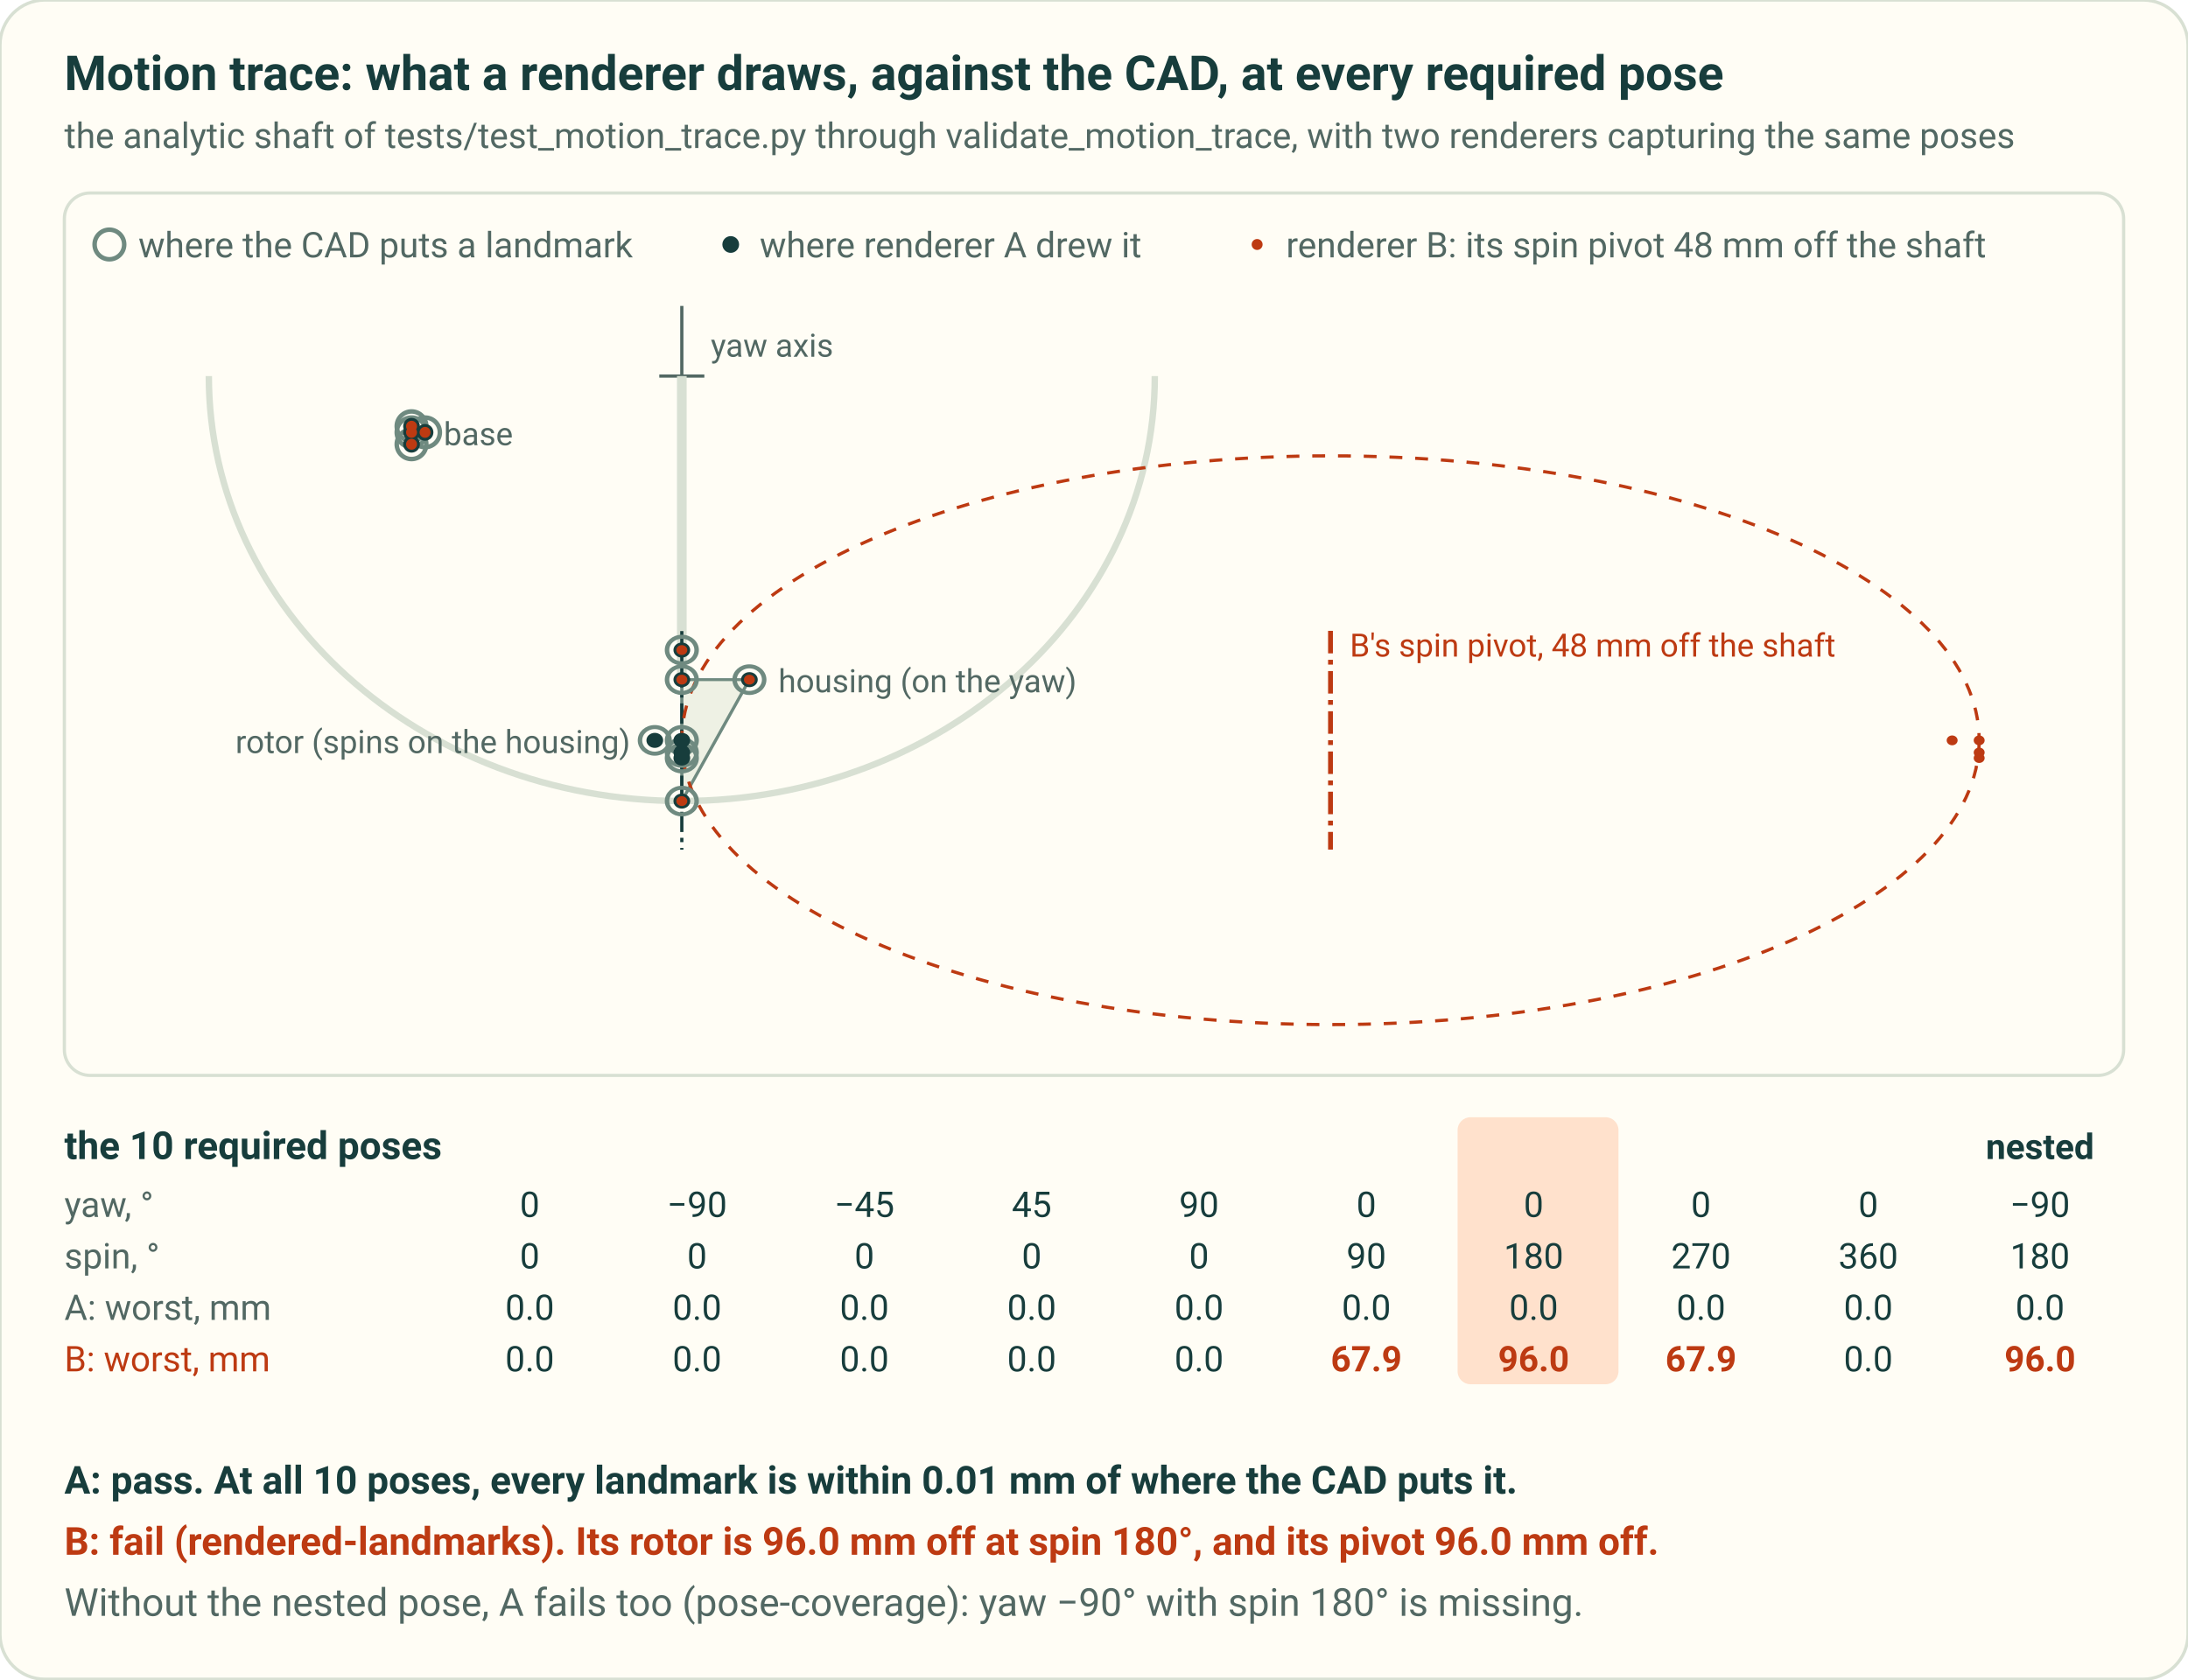
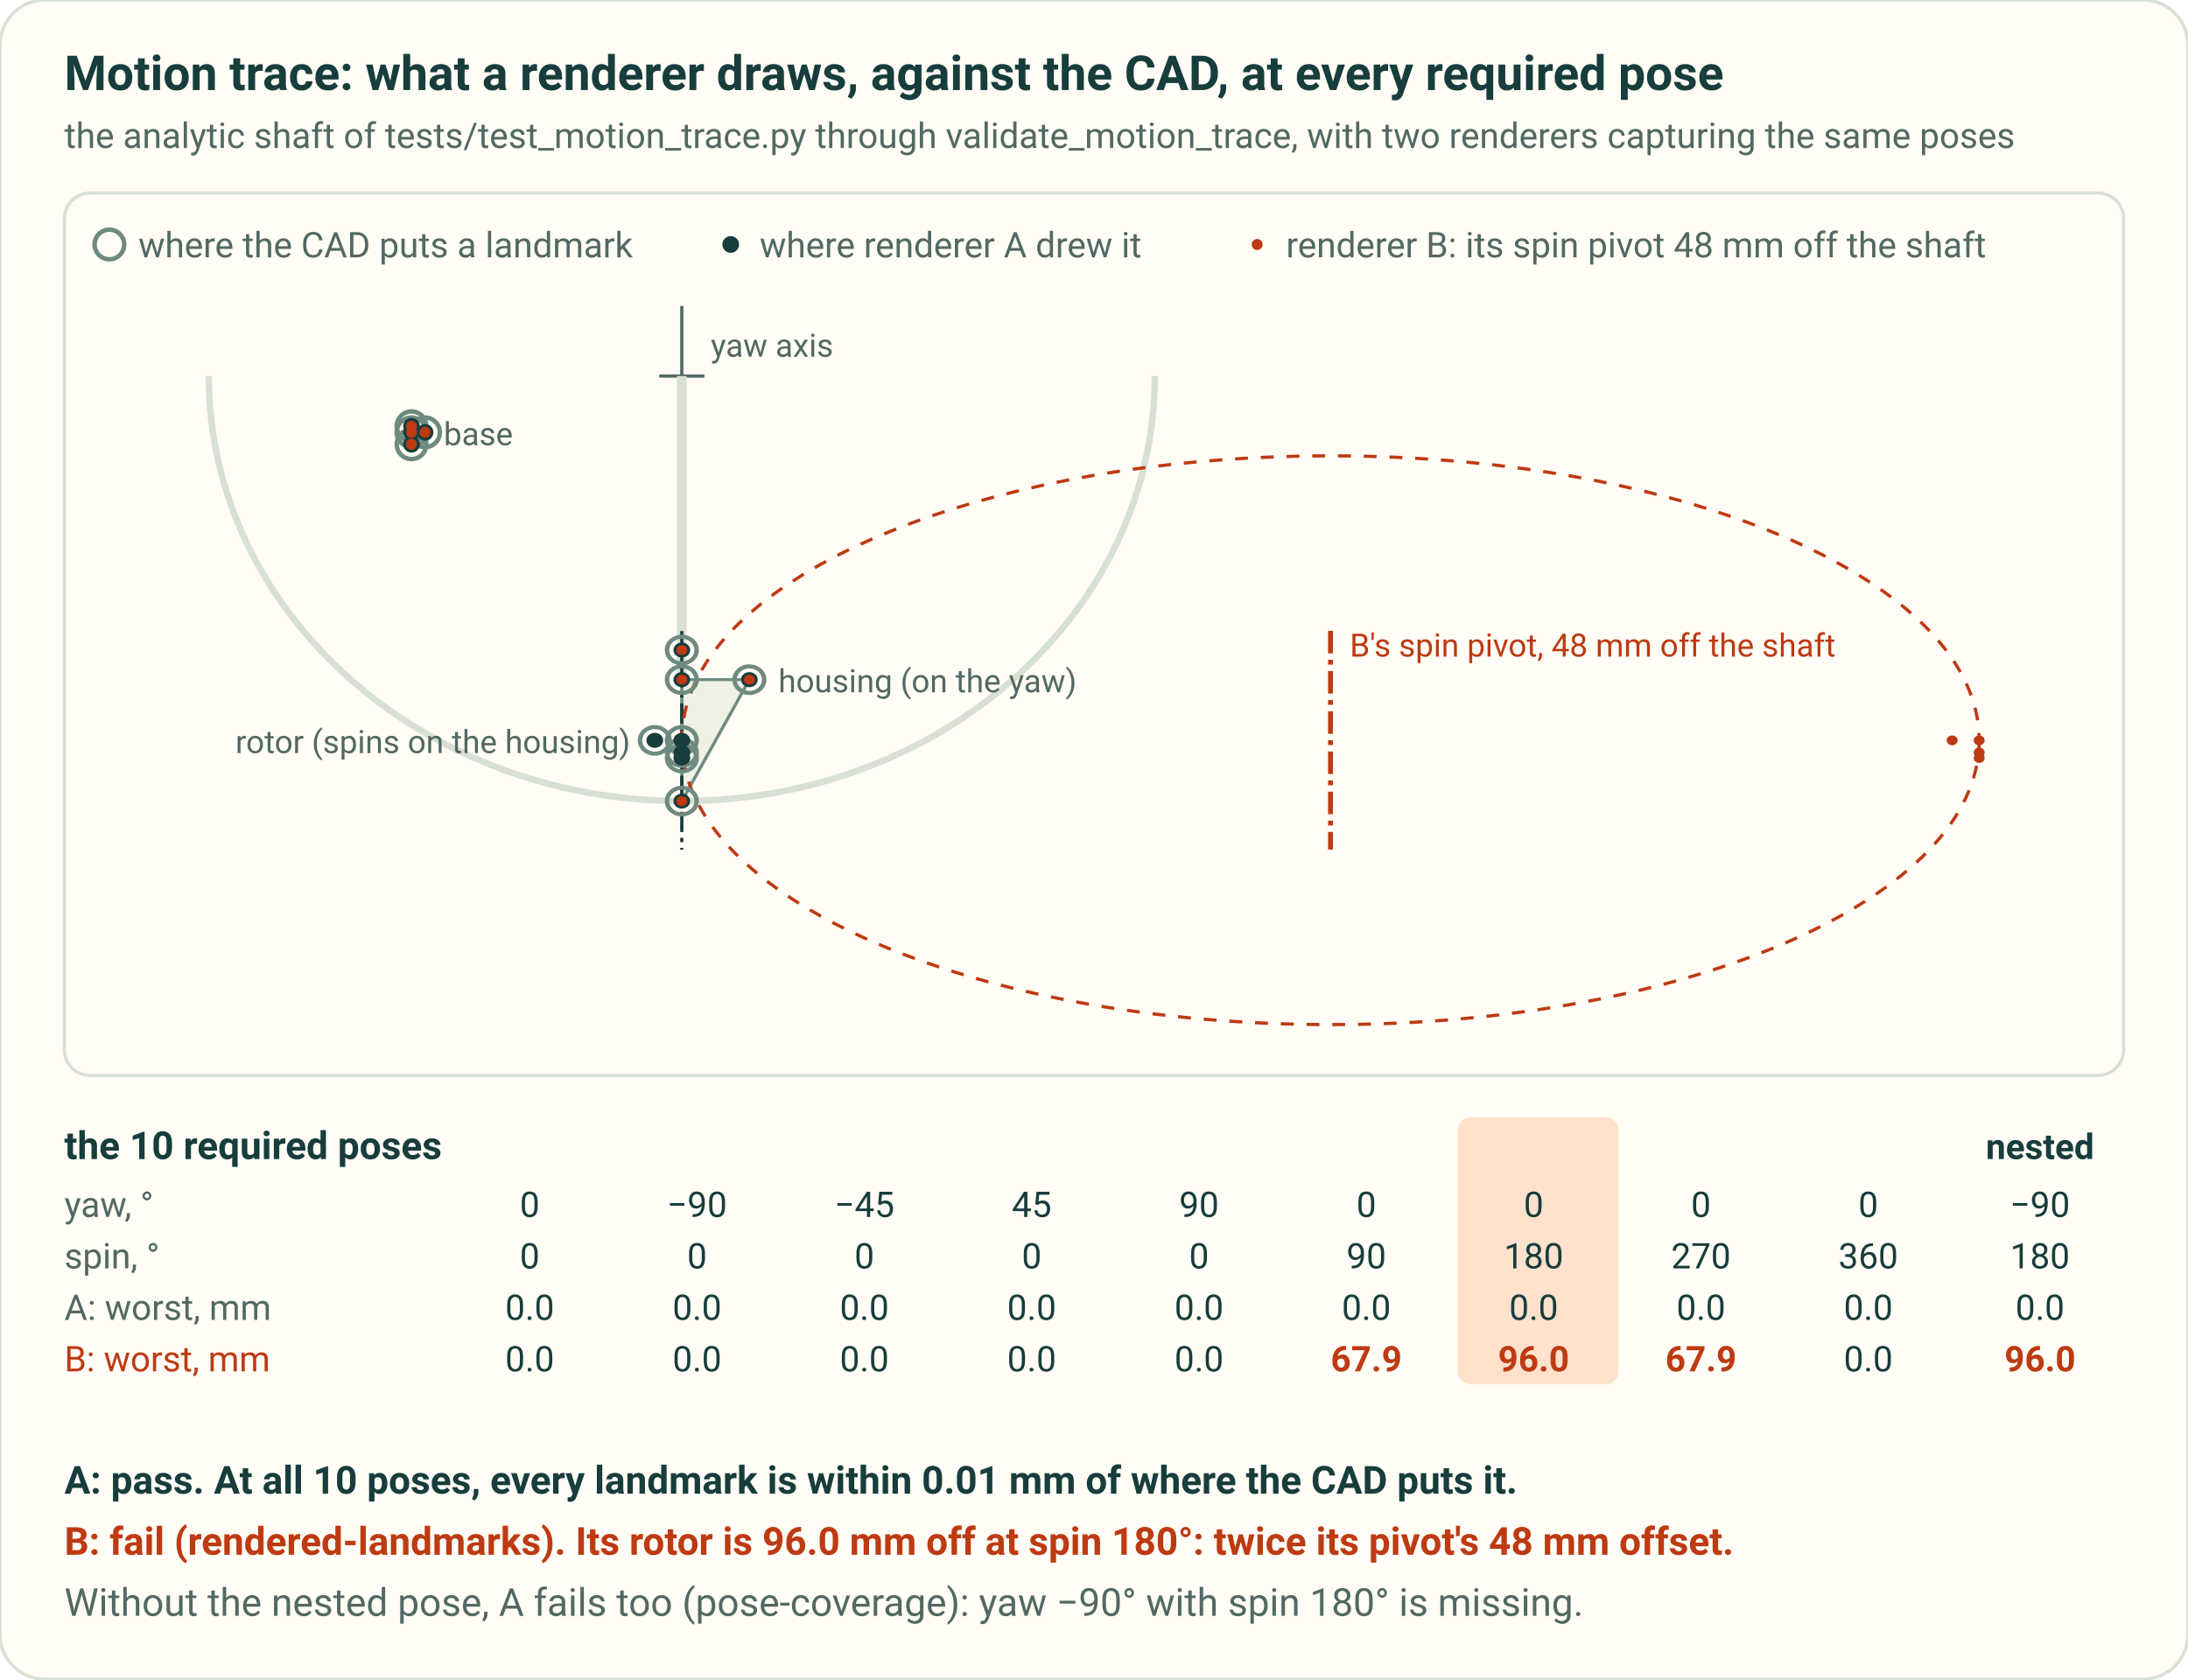
<svg xmlns="http://www.w3.org/2000/svg" viewBox="0 0 680 522" width="680" height="522" role="img" aria-label="The analytic shaft from the motion-trace tests at its 10 required poses: the yaw turns the housing, the spin turns the rotor on it, and one nested pose has both turned. Rings mark where the CAD puts each landmark. Renderer A's points sit in them at every pose, and it passes. Renderer B spins the rotor about a pivot 48 mm off the shaft, so its rotor is up to 96 mm off, and it fails." font-family="system-ui,-apple-system,Segoe UI,Roboto,sans-serif" font-size="12" fill="#173d3c">
-   <style>.m10,.m11{fill:#526863}.m10{font-size:10px}.m11{font-size:11px}.n{visibility:hidden}@media (max-width:400px){text:not(.n),.w{visibility:hidden}.n{visibility:visible}}@keyframes k0{0%,11%,45%,75%,98%,100%{transform:rotate(0deg)}13%,19%,77%,94%{transform:rotate(90deg)}21%,27%{transform:rotate(45deg)}29%,35%{transform:rotate(-45deg)}37%,43%{transform:rotate(-90deg)}}@keyframes k1{0%,43%,69%,75%,98%,100%{transform:translate(-403.2px,0px)}45%,51%,61%,67%{transform:translate(-201.6px,0px)}53%,59%,77%,94%{transform:translate(0px,0px)}}@keyframes k2{0%,43%,53%,59%,69%,100%{transform:translateY(0px)}45%,51%{transform:translateY(88.4px)}61%,67%{transform:translateY(-88.4px)}}@keyframes k3{0%,43%,69%,75%,98%,100%{transform:translate(16.8px,0px)}45%,51%,61%,67%{transform:translate(8.4px,0px)}53%,59%,77%,94%{transform:translate(0px,0px)}}@keyframes k4{0%,43%,53%,59%,69%,100%{transform:translateY(0px)}45%,51%{transform:translateY(-3.7px)}61%,67%{transform:translateY(3.7px)}}@keyframes k5{0%,43%,69%,75%,98%,100%{transform:translate(-386.4px,0px)}45%,51%,61%,67%{transform:translate(-193.2px,0px)}53%,59%,77%,94%{transform:translate(0px,0px)}}@keyframes k6{0%,43%,53%,59%,69%,100%{transform:translateY(0px)}45%,51%{transform:translateY(84.7px)}61%,67%{transform:translateY(-84.7px)}}@keyframes k7{0%,43%,53%,59%,69%,100%{transform:translate(0px,0px)}45%,51%{transform:translate(-12.6px,0px)}61%,67%{transform:translate(12.6px,0px)}}@keyframes k8{0%,43%,69%,75%,98%,100%{transform:translateY(-11px)}45%,51%,61%,67%{transform:translateY(-5.5px)}53%,59%,77%,94%{transform:translateY(0px)}}@keyframes k9{0%,43%,69%,75%,98%,100%{transform:translate(-403.2px,0px)}45%,51%{transform:translate(-214.2px,0px)}53%,59%,77%,94%{transform:translate(0px,0px)}61%,67%{transform:translate(-189px,0px)}}@keyframes k10{0%,43%,69%,75%,98%,100%{transform:translateY(-11px)}45%,51%{transform:translateY(82.9px)}53%,59%,77%,94%{transform:translateY(0px)}61%,67%{transform:translateY(-93.9px)}}@keyframes k11{0%,43%,77%,100%{opacity:0}45%,75%{opacity:1}}@keyframes k12{0%,11%,45%,75%,98%,100%{opacity:1}13%,43%,77%,94%{opacity:0}}@keyframes k13{0%,75%,98%,100%{opacity:0}77%,94%{opacity:1}}@keyframes k14{0%,11%,98%,100%{transform:translateX(0px)}13%,19%{transform:translateX(52px)}21%,27%{transform:translateX(104px)}29%,35%{transform:translateX(156px)}37%,43%{transform:translateX(208px)}45%,51%{transform:translateX(260px)}53%,59%{transform:translateX(312px)}61%,67%{transform:translateX(364px)}69%,75%{transform:translateX(416px)}77%,94%{transform:translateX(468px)}}@keyframes k15{0%,11%,98%,100%{transform:scaleX(0.9)}13%,19%{transform:scaleX(0.8)}21%,27%{transform:scaleX(0.7)}29%,35%{transform:scaleX(0.6)}37%,43%{transform:scaleX(0.5)}45%,51%{transform:scaleX(0.4)}53%,59%{transform:scaleX(0.3)}61%,67%{transform:scaleX(0.2)}69%,75%{transform:scaleX(0.1)}77%,94%{transform:scaleX(0)}}@keyframes k16{0%,80%,96%,100%{opacity:0}82%,94%{opacity:1}}@keyframes k17{0%,82%,96%,100%{opacity:0}84%,94%{opacity:1}}@keyframes k18{0%,84%,96%,100%{opacity:0}86%,94%{opacity:1}}#bp{opacity:1}#nm{opacity:1}.cur{transform:translateX(312px)}.cov{transform-origin:660px 0;transform-box:view-box}.cov{transform:scaleX(0)}.yw{animation:k0 15s ease-in-out infinite}#br0,#br1{animation:k1 15s ease-in-out infinite}#zbr0,#zbr1{animation:k2 15s ease-in-out infinite}#rr2,#ar2{animation:k3 15s ease-in-out infinite}#zrr2,#zar2{animation:k4 15s ease-in-out infinite}#br2{animation:k5 15s ease-in-out infinite}#zbr2{animation:k6 15s ease-in-out infinite}#rr3,#ar3{animation:k7 15s ease-in-out infinite}#zrr3,#zar3{animation:k8 15s ease-in-out infinite}#br3{animation:k9 15s ease-in-out infinite}#zbr3{animation:k10 15s ease-in-out infinite}#bp{animation:k11 15s linear infinite}#nm{animation:k12 15s linear infinite}#nb{animation:k13 15s linear infinite}.cur{animation:k14 15s ease-in-out infinite}.cov{animation:k15 15s steps(1,end) infinite}#v0{animation:k16 15s linear infinite}#v1{animation:k17 15s linear infinite}#v2{animation:k18 15s linear infinite}@media (prefers-reduced-motion:reduce){*{animation:none!important}}</style>
+   <style>.m10,.m11{fill:#526863}.m10{font-size:10px}.m11{font-size:11px}.n{visibility:hidden}@media (max-width:400px){text:not(.n),.w{visibility:hidden}.n{visibility:visible}}@keyframes k0{0%,11%,45%,75%,98%,100%{transform:rotate(0deg)}13%,19%,77%,94%{transform:rotate(90deg)}21%,27%{transform:rotate(45deg)}29%,35%{transform:rotate(-45deg)}37%,43%{transform:rotate(-90deg)}}@keyframes k1{0%,43%,69%,75%,98%,100%{transform:translate(-403.2px,0px)}45%,51%,61%,67%{transform:translate(-201.6px,0px)}53%,59%,77%,94%{transform:translate(0px,0px)}}@keyframes k2{0%,43%,53%,59%,69%,100%{transform:translateY(0px)}45%,51%{transform:translateY(88.4px)}61%,67%{transform:translateY(-88.4px)}}@keyframes k3{0%,43%,69%,75%,98%,100%{transform:translate(16.8px,0px)}45%,51%,61%,67%{transform:translate(8.4px,0px)}53%,59%,77%,94%{transform:translate(0px,0px)}}@keyframes k4{0%,43%,53%,59%,69%,100%{transform:translateY(0px)}45%,51%{transform:translateY(-3.7px)}61%,67%{transform:translateY(3.7px)}}@keyframes k5{0%,43%,69%,75%,98%,100%{transform:translate(-386.4px,0px)}45%,51%,61%,67%{transform:translate(-193.2px,0px)}53%,59%,77%,94%{transform:translate(0px,0px)}}@keyframes k6{0%,43%,53%,59%,69%,100%{transform:translateY(0px)}45%,51%{transform:translateY(84.7px)}61%,67%{transform:translateY(-84.7px)}}@keyframes k7{0%,43%,53%,59%,69%,100%{transform:translate(0px,0px)}45%,51%{transform:translate(-12.6px,0px)}61%,67%{transform:translate(12.6px,0px)}}@keyframes k8{0%,43%,69%,75%,98%,100%{transform:translateY(-11px)}45%,51%,61%,67%{transform:translateY(-5.5px)}53%,59%,77%,94%{transform:translateY(0px)}}@keyframes k9{0%,43%,69%,75%,98%,100%{transform:translate(-403.2px,0px)}45%,51%{transform:translate(-214.2px,0px)}53%,59%,77%,94%{transform:translate(0px,0px)}61%,67%{transform:translate(-189px,0px)}}@keyframes k10{0%,43%,69%,75%,98%,100%{transform:translateY(-11px)}45%,51%{transform:translateY(82.9px)}53%,59%,77%,94%{transform:translateY(0px)}61%,67%{transform:translateY(-93.9px)}}@keyframes k11{0%,43%,77%,100%{opacity:0}45%,75%{opacity:1}}@keyframes k12{0%,11%,45%,75%,98%,100%{opacity:1}13%,43%,77%,94%{opacity:0}}@keyframes k13{0%,75%,98%,100%{opacity:0}77%,94%{opacity:1}}@keyframes k14{0%,11%,98%,100%{transform:translateX(0px)}13%,19%{transform:translateX(52px)}21%,27%{transform:translateX(104px)}29%,35%{transform:translateX(156px)}37%,43%{transform:translateX(208px)}45%,51%{transform:translateX(260px)}53%,59%{transform:translateX(312px)}61%,67%{transform:translateX(364px)}69%,75%{transform:translateX(416px)}77%,94%{transform:translateX(468px)}}@keyframes k15{0%,11%,98%,100%{transform:scaleX(0.9)}13%,19%{transform:scaleX(0.8)}21%,27%{transform:scaleX(0.7)}29%,35%{transform:scaleX(0.6)}37%,43%{transform:scaleX(0.5)}45%,51%{transform:scaleX(0.4)}53%,59%{transform:scaleX(0.3)}61%,67%{transform:scaleX(0.2)}69%,75%{transform:scaleX(0.1)}77%,94%{transform:scaleX(0)}}@keyframes k16{0%,80%,96%,100%{opacity:0}82%,94%{opacity:1}}@keyframes k17{0%,82%,96%,100%{opacity:0}84%,94%{opacity:1}}@keyframes k18{0%,84%,96%,100%{opacity:0}86%,94%{opacity:1}}#bp{opacity:1}#nm{opacity:1}.cur{transform:translateX(312px)}.cov{transform-origin:660px 0;transform-box:view-box}.cov{transform:scaleX(0)}.yw{animation:k0 15s ease-in-out infinite}#br0,#br1{animation:k1 15s ease-in-out infinite}#zbr0,#zbr1{animation:k2 15s ease-in-out infinite}#rr2,#ar2{animation:k3 15s ease-in-out infinite}#zrr2,#zar2{animation:k4 15s ease-in-out infinite}#br2{animation:k5 15s ease-in-out infinite}#zbr2{animation:k6 15s ease-in-out infinite}#rr3,#ar3{animation:k7 15s ease-in-out infinite}#zrr3,#zar3{animation:k8 15s ease-in-out infinite}#br3{animation:k9 15s ease-in-out infinite}#zbr3{animation:k10 15s ease-in-out infinite}#bp{animation:k11 15s linear infinite}#nm{animation:k12 15s linear infinite}#nb{animation:k13 15s linear infinite}.cur{animation:k14 15s ease-in-out infinite}.cov{animation:k15 15s steps(1,start) infinite}#v0{animation:k16 15s linear infinite}#v1{animation:k17 15s linear infinite}#v2{animation:k18 15s linear infinite}@media (prefers-reduced-motion:reduce){*{animation:none!important}}</style>
  <rect width="680" height="522" rx="14" fill="#fffdf5" stroke="#d8e0d3" />
  <text x="20" y="28" font-size="15" font-weight="700">Motion trace: what a renderer draws, against the CAD, at every required pose</text>
  <text x="20" y="46" class="m11">the analytic shaft of tests/test_motion_trace.py through validate_motion_trace, with two renderers capturing the same poses</text>
  <text x="20" y="38" font-size="28" font-weight="700" class="n">Motion trace</text>
  <clipPath id="sc">
    <rect x="20" y="60" width="640" height="274.3" />
  </clipPath>
  <rect x="20" y="60" width="640" height="274.3" rx="8" fill="none" stroke="#d8e0d3" />
  <g class="w" transform="translate(34 80)">
    <circle cx="0" cy="-4" r="4.6" fill="none" stroke="#6f8a80" stroke-width="1.4" />
    <text x="9" y="0" class="m11">where the CAD puts a landmark</text>
  </g>
  <g class="w" transform="translate(227.1 80)">
    <circle cx="0" cy="-4" r="2.6" fill="#173d3c" />
    <text x="9" y="0" class="m11">where renderer A drew it</text>
  </g>
  <g class="w" transform="translate(390.7 80)">
    <circle cx="0" cy="-4" r="1.7" fill="#bd3a12" />
    <text x="9" y="0" class="m11">renderer B: its spin pivot 48 mm off the shaft</text>
  </g>
  <g clip-path="url(#sc)">
    <path d="M64.9 116.9A147 132.1 0 0 0 358.9 116.9" fill="none" stroke="#d8e0d3" stroke-width="2" />
    <path d="M204.9 116.9h14M211.9 95.1v28.7" stroke="#526863" />
    <text x="220.9" y="110.9" class="m10">yaw axis</text>
    <g transform="matrix(1 0 0 0.8988 211.9 116.9)">
      <g class="yw" fill="none">
        <path d="M0 0L0 105" stroke="#d8e0d3" stroke-width="3" />
        <path d="M0 105 21 105 0 147Z" fill="#eef1e4" stroke="#6f8a80" />
        <path d="M0 88.2V163.8" stroke="#173d3c" stroke-dasharray="7 2 1.5 2" />
      </g>
    </g>
    <g id="bp" opacity="0">
      <g fill="none" stroke="#bd3a12">
        <ellipse cx="413.5" cy="230.1" rx="201.6" ry="88.4" stroke-dasharray="4 4" />
        <path d="M413.5 196.1V264.1" stroke-width="1.5" stroke-dasharray="7 2 1.5 2" />
      </g>
      <text x="419.5" y="204.1" font-size="10" fill="#bd3a12">B's spin pivot, 48 mm off the shaft</text>
      <text x="421.5" y="212.1" font-size="24" fill="#bd3a12" class="n">B's pivot</text>
    </g>
    <g id="nm">
      <text x="241.9" y="215.2" class="m10">housing (on the yaw)</text>
      <text x="195.9" y="234.1" class="m10" text-anchor="end">rotor (spins on the housing)</text>
    </g>
    <text x="137.9" y="138.4" class="m10">base</text>
    <g fill="none" stroke="#6f8a80" stroke-width="1.4">
      <g transform="matrix(1 0 0 0.8988 211.9 116.9)">
        <g class="yw">
          <circle cx="0" cy="126" r="4.6" />
          <circle cx="0" cy="130.2" r="4.6" />
          <circle cx="0" cy="105" r="4.6" />
          <circle cx="21" cy="105" r="4.6" />
          <circle cx="0" cy="147" r="4.6" />
        </g>
      </g>
      <g id="zrr2">
        <g transform="matrix(1 0 0 0.8988 211.9 116.9)">
          <g class="yw">
            <circle id="rr2" cx="-8.4" cy="126" r="4.6" />
          </g>
        </g>
      </g>
      <g id="zrr3">
        <g transform="matrix(1 0 0 0.8988 211.9 122.4)">
          <g class="yw">
            <circle id="rr3" cx="0" cy="126" r="4.6" />
          </g>
        </g>
      </g>
      <g transform="matrix(1 0 0 0.8988 211.9 107.7)">
        <g class="yw">
          <circle cx="0" cy="105" r="4.6" />
        </g>
      </g>
      <circle cx="127.9" cy="134.4" r="4.6" />
      <circle cx="127.9" cy="138.1" r="4.6" />
      <circle cx="132.1" cy="134.4" r="4.6" />
      <circle cx="127.9" cy="132.5" r="4.6" />
    </g>
    <g fill="#173d3c">
      <g transform="matrix(1 0 0 0.8988 211.9 116.9)">
        <g class="yw">
          <circle cx="0" cy="126" r="2.6" />
          <circle cx="0" cy="130.2" r="2.6" />
          <circle cx="0" cy="105" r="2.6" />
          <circle cx="21" cy="105" r="2.6" />
          <circle cx="0" cy="147" r="2.6" />
        </g>
      </g>
      <g id="zar2">
        <g transform="matrix(1 0 0 0.8988 211.9 116.9)">
          <g class="yw">
            <circle id="ar2" cx="-8.4" cy="126" r="2.6" />
          </g>
        </g>
      </g>
      <g id="zar3">
        <g transform="matrix(1 0 0 0.8988 211.9 122.4)">
          <g class="yw">
            <circle id="ar3" cx="0" cy="126" r="2.6" />
          </g>
        </g>
      </g>
      <g transform="matrix(1 0 0 0.8988 211.9 107.7)">
        <g class="yw">
          <circle cx="0" cy="105" r="2.6" />
        </g>
      </g>
      <circle cx="127.9" cy="134.4" r="2.6" />
      <circle cx="127.9" cy="138.1" r="2.6" />
      <circle cx="132.1" cy="134.4" r="2.6" />
      <circle cx="127.9" cy="132.5" r="2.6" />
    </g>
    <g fill="#bd3a12">
      <g id="zbr0">
        <g transform="matrix(1 0 0 0.8988 211.9 116.9)">
          <g class="yw">
            <circle id="br0" cx="403.2" cy="126" r="1.7" />
          </g>
        </g>
      </g>
      <g id="zbr1">
        <g transform="matrix(1 0 0 0.8988 211.9 116.9)">
          <g class="yw">
            <circle id="br1" cx="403.2" cy="130.2" r="1.7" />
          </g>
        </g>
      </g>
      <g id="zbr2">
        <g transform="matrix(1 0 0 0.8988 211.9 116.9)">
          <g class="yw">
            <circle id="br2" cx="394.8" cy="126" r="1.7" />
          </g>
        </g>
      </g>
      <g id="zbr3">
        <g transform="matrix(1 0 0 0.8988 211.9 122.4)">
          <g class="yw">
            <circle id="br3" cx="403.2" cy="126" r="1.7" />
          </g>
        </g>
      </g>
      <g transform="matrix(1 0 0 0.8988 211.9 116.9)">
        <g class="yw">
          <circle cx="0" cy="105" r="1.7" />
          <circle cx="21" cy="105" r="1.7" />
          <circle cx="0" cy="147" r="1.7" />
        </g>
      </g>
      <g transform="matrix(1 0 0 0.8988 211.9 107.7)">
        <g class="yw">
          <circle cx="0" cy="105" r="1.7" />
        </g>
      </g>
      <circle cx="127.9" cy="134.4" r="1.7" />
      <circle cx="127.9" cy="138.1" r="1.7" />
      <circle cx="132.1" cy="134.4" r="1.7" />
      <circle cx="127.9" cy="132.5" r="1.7" />
    </g>
    <g id="nb" opacity="0">
      <text x="73.9" y="326.3" font-size="11" fill="#bd3a12" font-weight="700" stroke="#fffdf5" stroke-width="3" paint-order="stroke">↓ B draws the rotor 96.0 mm off, below this view</text>
    </g>
  </g>
  <rect class="w cur" x="141" y="347.3" width="50" height="83" rx="4" fill="#ffe1cc" />
  <text x="20" y="360.3" font-weight="600">the 10 required poses</text>
  <text x="634" y="360.3" font-size="11" text-anchor="middle" font-weight="700">nested</text>
  <text x="20" y="378.3" class="m11">yaw, °</text>
  <text y="378.3" font-size="11" text-anchor="middle">
    <tspan x="166">0</tspan>
    <tspan x="218">−90</tspan>
    <tspan x="270">−45</tspan>
    <tspan x="322">45</tspan>
    <tspan x="374">90</tspan>
    <tspan x="426">0</tspan>
    <tspan x="478">0</tspan>
    <tspan x="530">0</tspan>
    <tspan x="582">0</tspan>
    <tspan x="634">−90</tspan>
  </text>
  <text x="20" y="394.3" class="m11">spin, °</text>
  <text y="394.3" font-size="11" text-anchor="middle">
    <tspan x="166">0</tspan>
    <tspan x="218">0</tspan>
    <tspan x="270">0</tspan>
    <tspan x="322">0</tspan>
    <tspan x="374">0</tspan>
    <tspan x="426">90</tspan>
    <tspan x="478">180</tspan>
    <tspan x="530">270</tspan>
    <tspan x="582">360</tspan>
    <tspan x="634">180</tspan>
  </text>
  <text x="20" y="410.3" class="m11">A: worst, mm</text>
  <text y="410.3" font-size="11" text-anchor="middle">
    <tspan x="166">0.0</tspan>
    <tspan x="218">0.0</tspan>
    <tspan x="270">0.0</tspan>
    <tspan x="322">0.0</tspan>
    <tspan x="374">0.0</tspan>
    <tspan x="426">0.0</tspan>
    <tspan x="478">0.0</tspan>
    <tspan x="530">0.0</tspan>
    <tspan x="582">0.0</tspan>
    <tspan x="634">0.0</tspan>
  </text>
  <text x="20" y="426.3" font-size="11" fill="#bd3a12">B: worst, mm</text>
  <text y="426.3" font-size="11" text-anchor="middle">
    <tspan x="166">0.0</tspan>
    <tspan x="218">0.0</tspan>
    <tspan x="270">0.0</tspan>
    <tspan x="322">0.0</tspan>
    <tspan x="374">0.0</tspan>
    <tspan x="426" fill="#bd3a12" font-weight="700">67.9</tspan>
    <tspan x="478" fill="#bd3a12" font-weight="700">96.0</tspan>
    <tspan x="530" fill="#bd3a12" font-weight="700">67.9</tspan>
    <tspan x="582">0.0</tspan>
    <tspan x="634" fill="#bd3a12" font-weight="700">96.0</tspan>
  </text>
  <rect class="w cov" x="140" y="398.3" width="520" height="33" fill="#fffdf5" />
  <g id="v0">
    <text x="20" y="464.3" font-weight="600">A: pass. At all 10 poses, every landmark is within 0.01 mm of where the CAD puts it.</text>
  </g>
  <g id="v1">
-     <text x="20" y="483.3" fill="#bd3a12" font-weight="600">B: fail (rendered-landmarks). Its rotor is 96.0 mm off at spin 180°, and its pivot 96.0 mm off.</text>
+     <text x="20" y="483.3" fill="#bd3a12" font-weight="600">B: fail (rendered-landmarks). Its rotor is 96.0 mm off at spin 180°: twice its pivot's 48 mm offset.</text>
  </g>
  <g id="v2">
    <text x="20" y="502.3" fill="#526863">Without the nested pose, A fails too (pose-coverage): yaw −90° with spin 180° is missing.</text>
  </g>
  <text x="20" y="376.3" font-size="26" class="n">10 poses, 1 nested</text>
  <text x="20" y="412.3" font-size="26" font-weight="700" class="n">A: pass</text>
  <text x="20" y="448.3" font-size="26" fill="#bd3a12" font-weight="700" class="n">B: fail, 96 mm off</text>
</svg>
